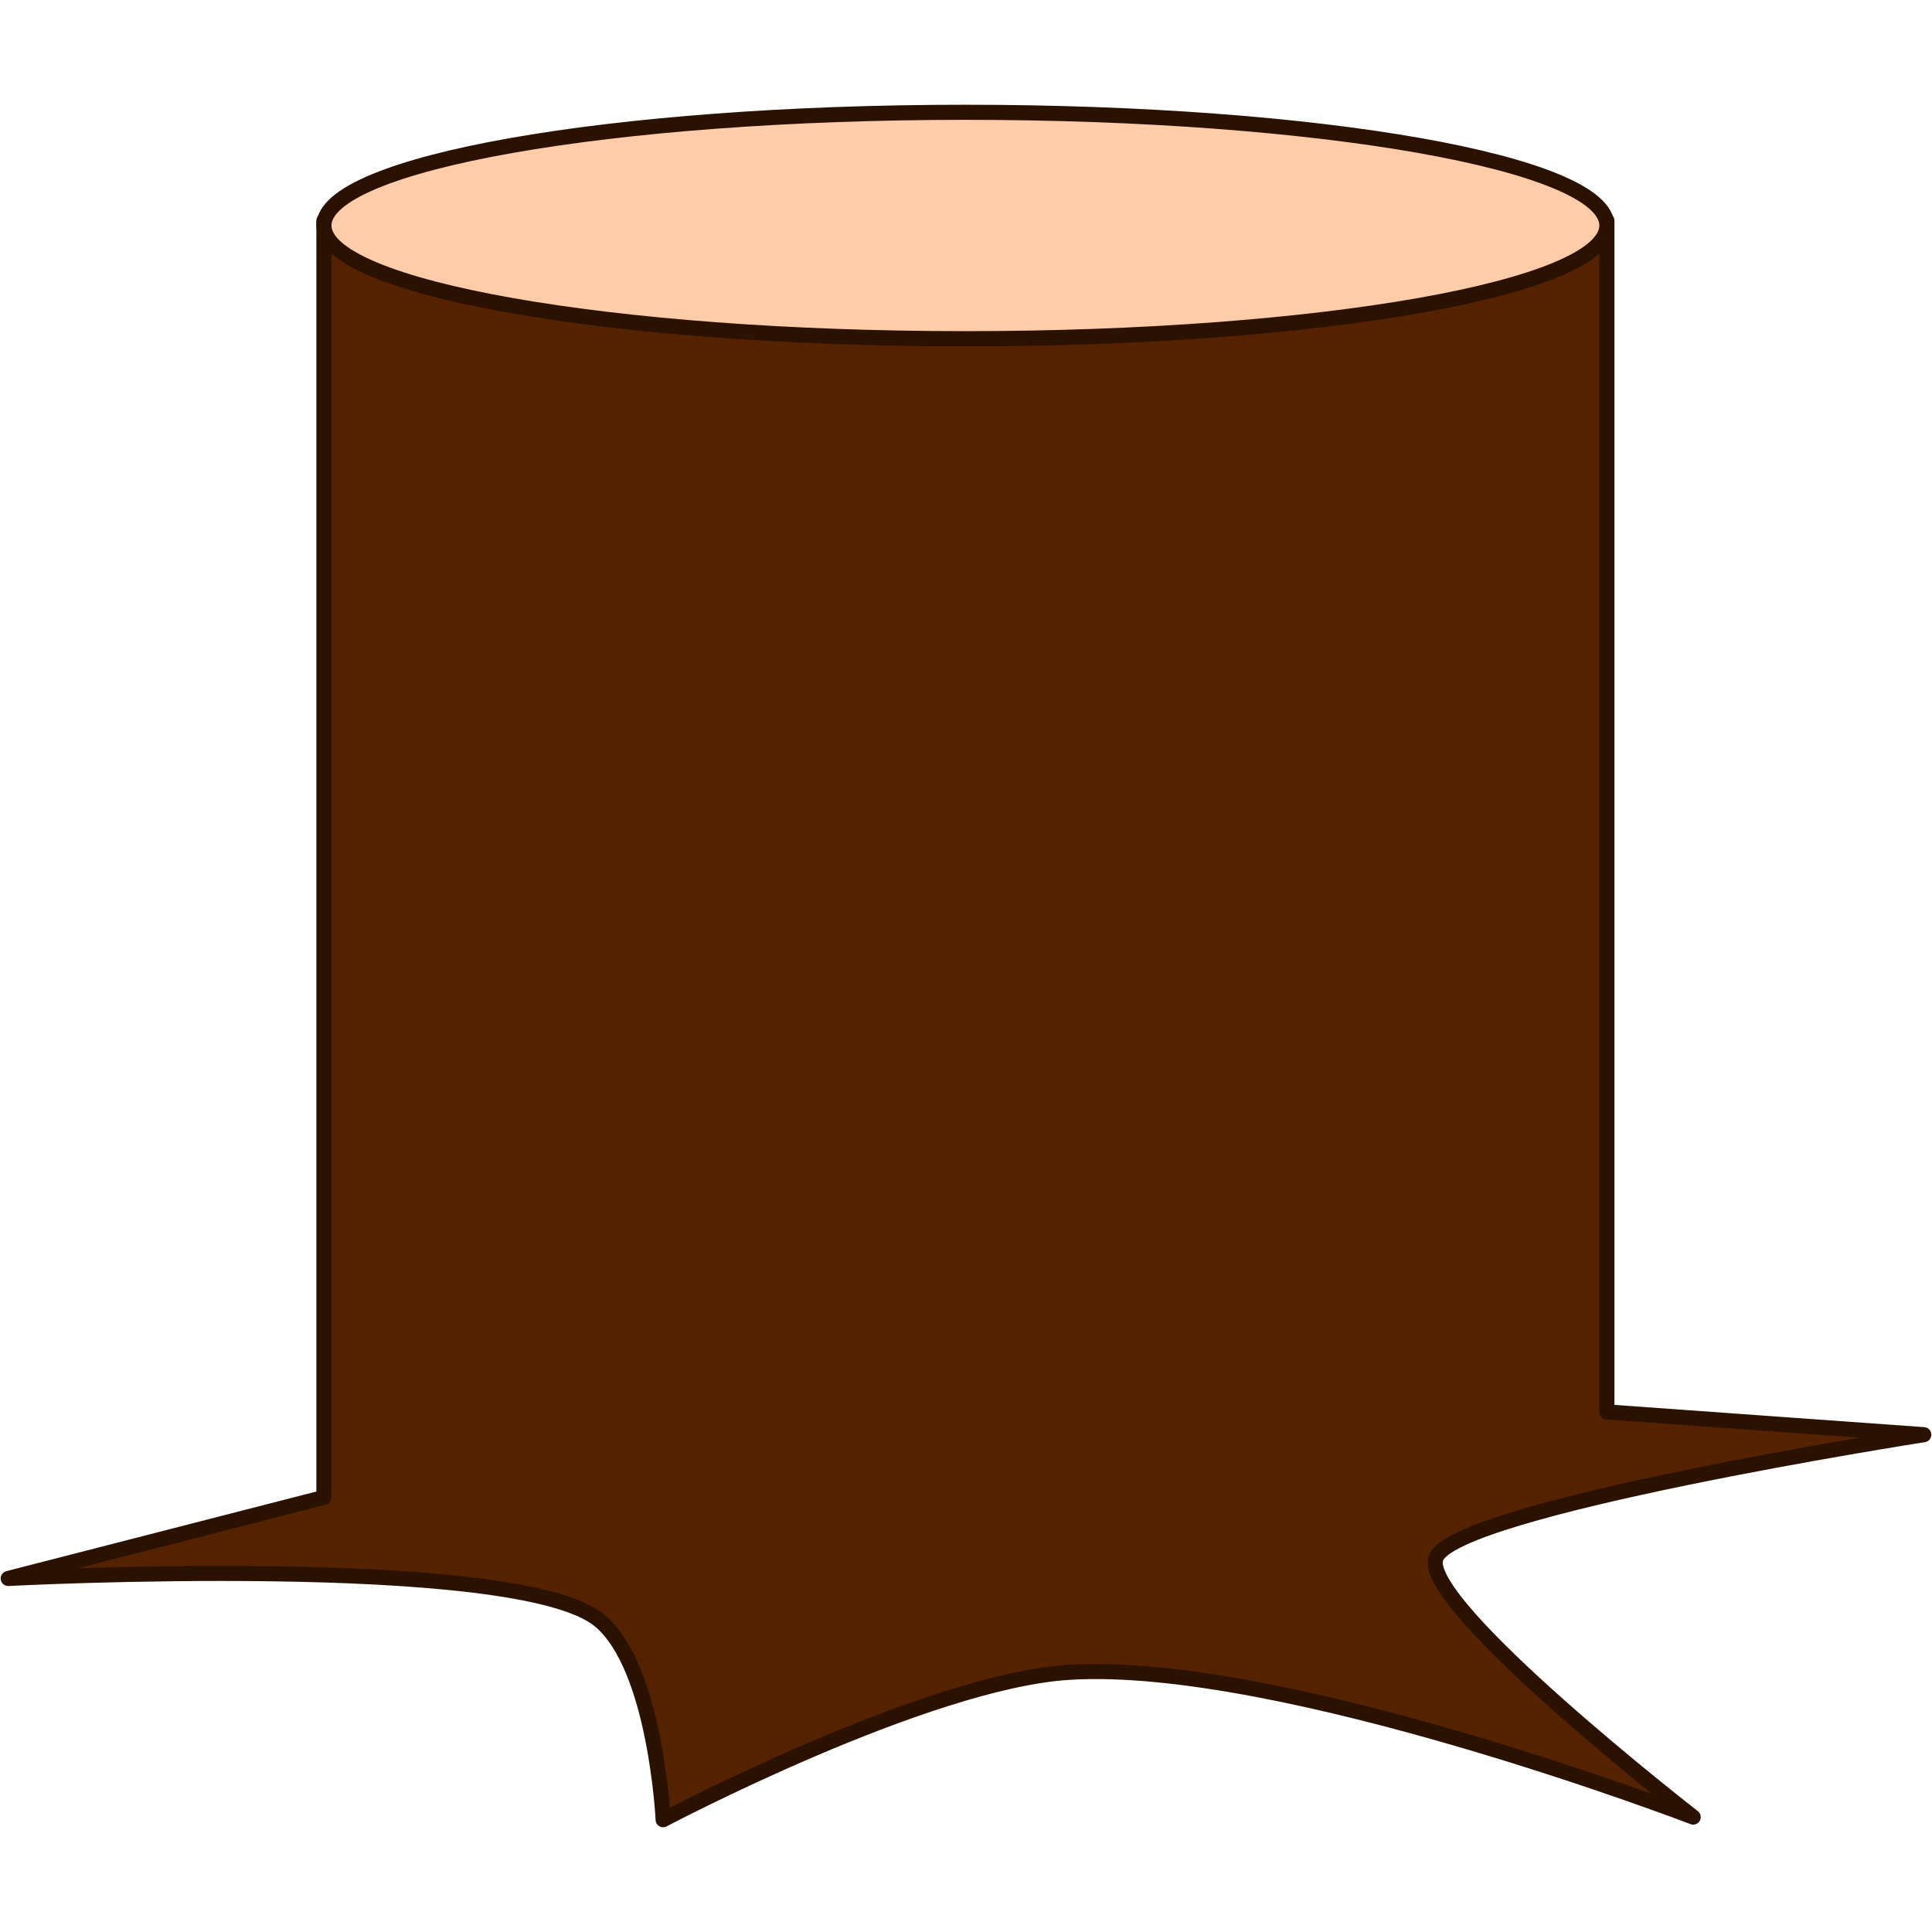
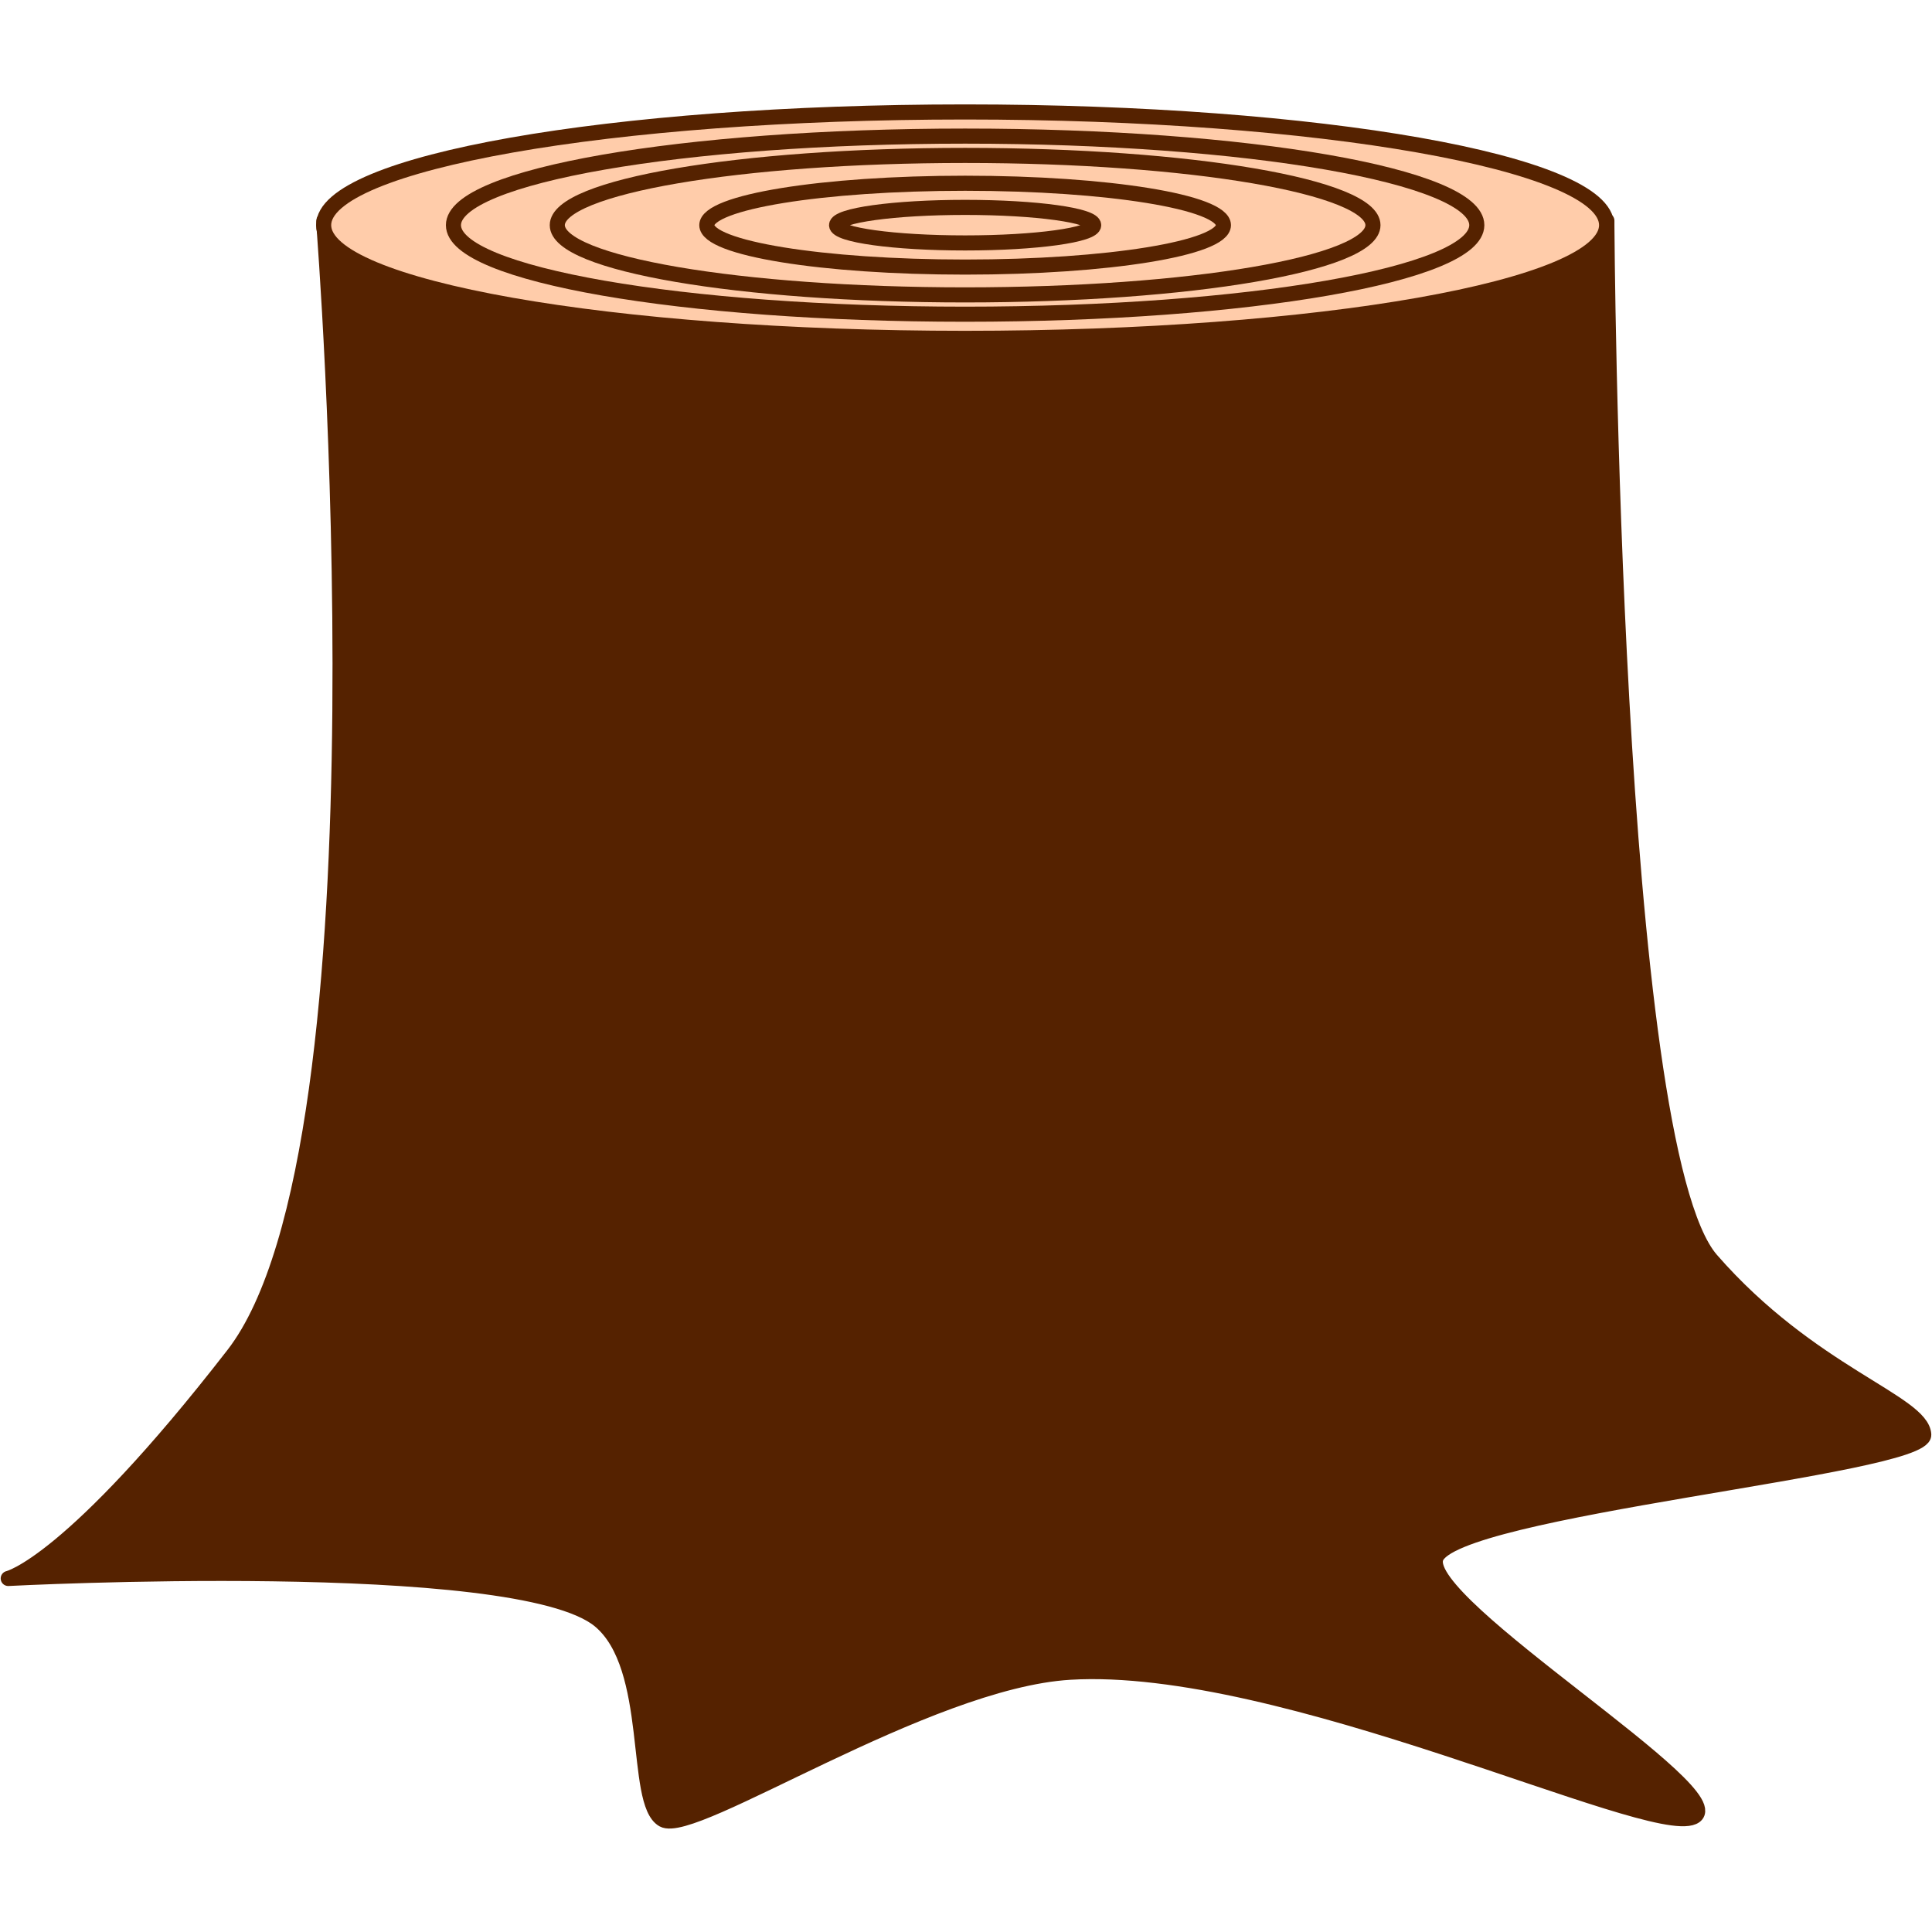
<svg xmlns="http://www.w3.org/2000/svg" id="SVGRoot" width="256px" height="256px" version="1.1" viewBox="0 0 256 256">
-   <g transform="translate(-.079823 -13.761)" stroke="#2b1100" stroke-linecap="round" stroke-linejoin="round" stroke-width="2">
-     <path d="m43 43v0.641c0.047-0.214 0.12-0.427 0.219-0.641zm0 0.641v168.53l-41.83 10.744s67.361-3.513 78.353 5.566c7.456 6.159 8.426 26.4 8.426 26.4s34.829-18.4 53.908-19.54c28.21-1.686 82.579 19.192 82.579 19.192s-36.119-28.065-34.102-34.286c2.15-6.632 64.655-16.383 64.655-16.383l-41.989-3.016v-157.21c0 8.284-38.056 15-85 15-46.944 0-85-6.716-85-15zm170 0v-0.641h-0.078c0.052 0.213 0.078 0.427 0.078 0.641z" fill="#520" />
-     <ellipse cx="128" cy="43.64" rx="85" ry="15" fill="#fca" />
-   </g>
+   <defs id="defs1" />
+   <path d="m 42.92,29.239 v 0.641 c 0.047,-0.214 0.12,-0.427 0.219,-0.641 z m 0,0.641 c 0,0 9.64,121.723 -11.986,149.606 -21.626,27.883 -29.844,29.668 -29.844,29.668 0,0 67.361,-3.513 78.353,5.566 7.456,6.159 4.417,24.127 8.426,26.4 4.009,2.273 34.829,-18.4 53.908,-19.54 28.21,-1.686 76.51,21.901 82.579,19.192 6.069,-2.709 -36.119,-28.065 -34.102,-34.286 2.15,-6.632 64.883,-12.049 64.655,-16.383 -0.228,-4.334 -14.986,-8.063 -28.159,-23.169 -13.173,-15.106 -13.83,-137.056 -13.83,-137.056 0,8.284 -38.056,15 -85,15 -46.944,0 -85,-6.716 -85,-15 z m 170,0 V 29.239 h -0.078 c 0.052,0.213 0.078,0.427 0.078,0.641 z" fill="#520" id="path1" style="fill:#552200;stroke:#552200;stroke-width:2;stroke-linecap:round;stroke-linejoin:round;fill-opacity:1;stroke-opacity:1" />
+   <ellipse cx="127.884" cy="29.835" rx="85" ry="15" fill="#fca" id="ellipse1" style="fill:#ffccaa;stroke:#552200;stroke-width:2;stroke-linecap:round;stroke-linejoin:round;fill-opacity:1;stroke-opacity:1" />
+   <ellipse fill="#fca" id="ellipse3" style="fill:none;stroke:#552200;stroke-width:2;stroke-linecap:round;stroke-linejoin:round;stroke-opacity:1" ry="11.8" rx="67.8" cy="29.835" cx="127.884" />
+   <ellipse fill="#fca" id="ellipse4" style="fill:none;stroke:#552200;stroke-width:2;stroke-linecap:round;stroke-linejoin:round;stroke-opacity:1" ry="9.24" rx="54.04" cy="29.835" cx="127.884" />
+   <ellipse fill="#fca" id="ellipse6" style="fill:none;stroke:#552200;stroke-width:2;stroke-linecap:round;stroke-linejoin:round;stroke-opacity:1" ry="5.554" rx="34.226" cy="29.835" cx="127.884" />
+   <ellipse cx="127.884" cy="29.835" rx="17.036" ry="2.355" fill="#fca" id="ellipse8" style="fill:none;stroke:#552200;stroke-width:2;stroke-linecap:round;stroke-linejoin:round;stroke-opacity:1" />
</svg>
